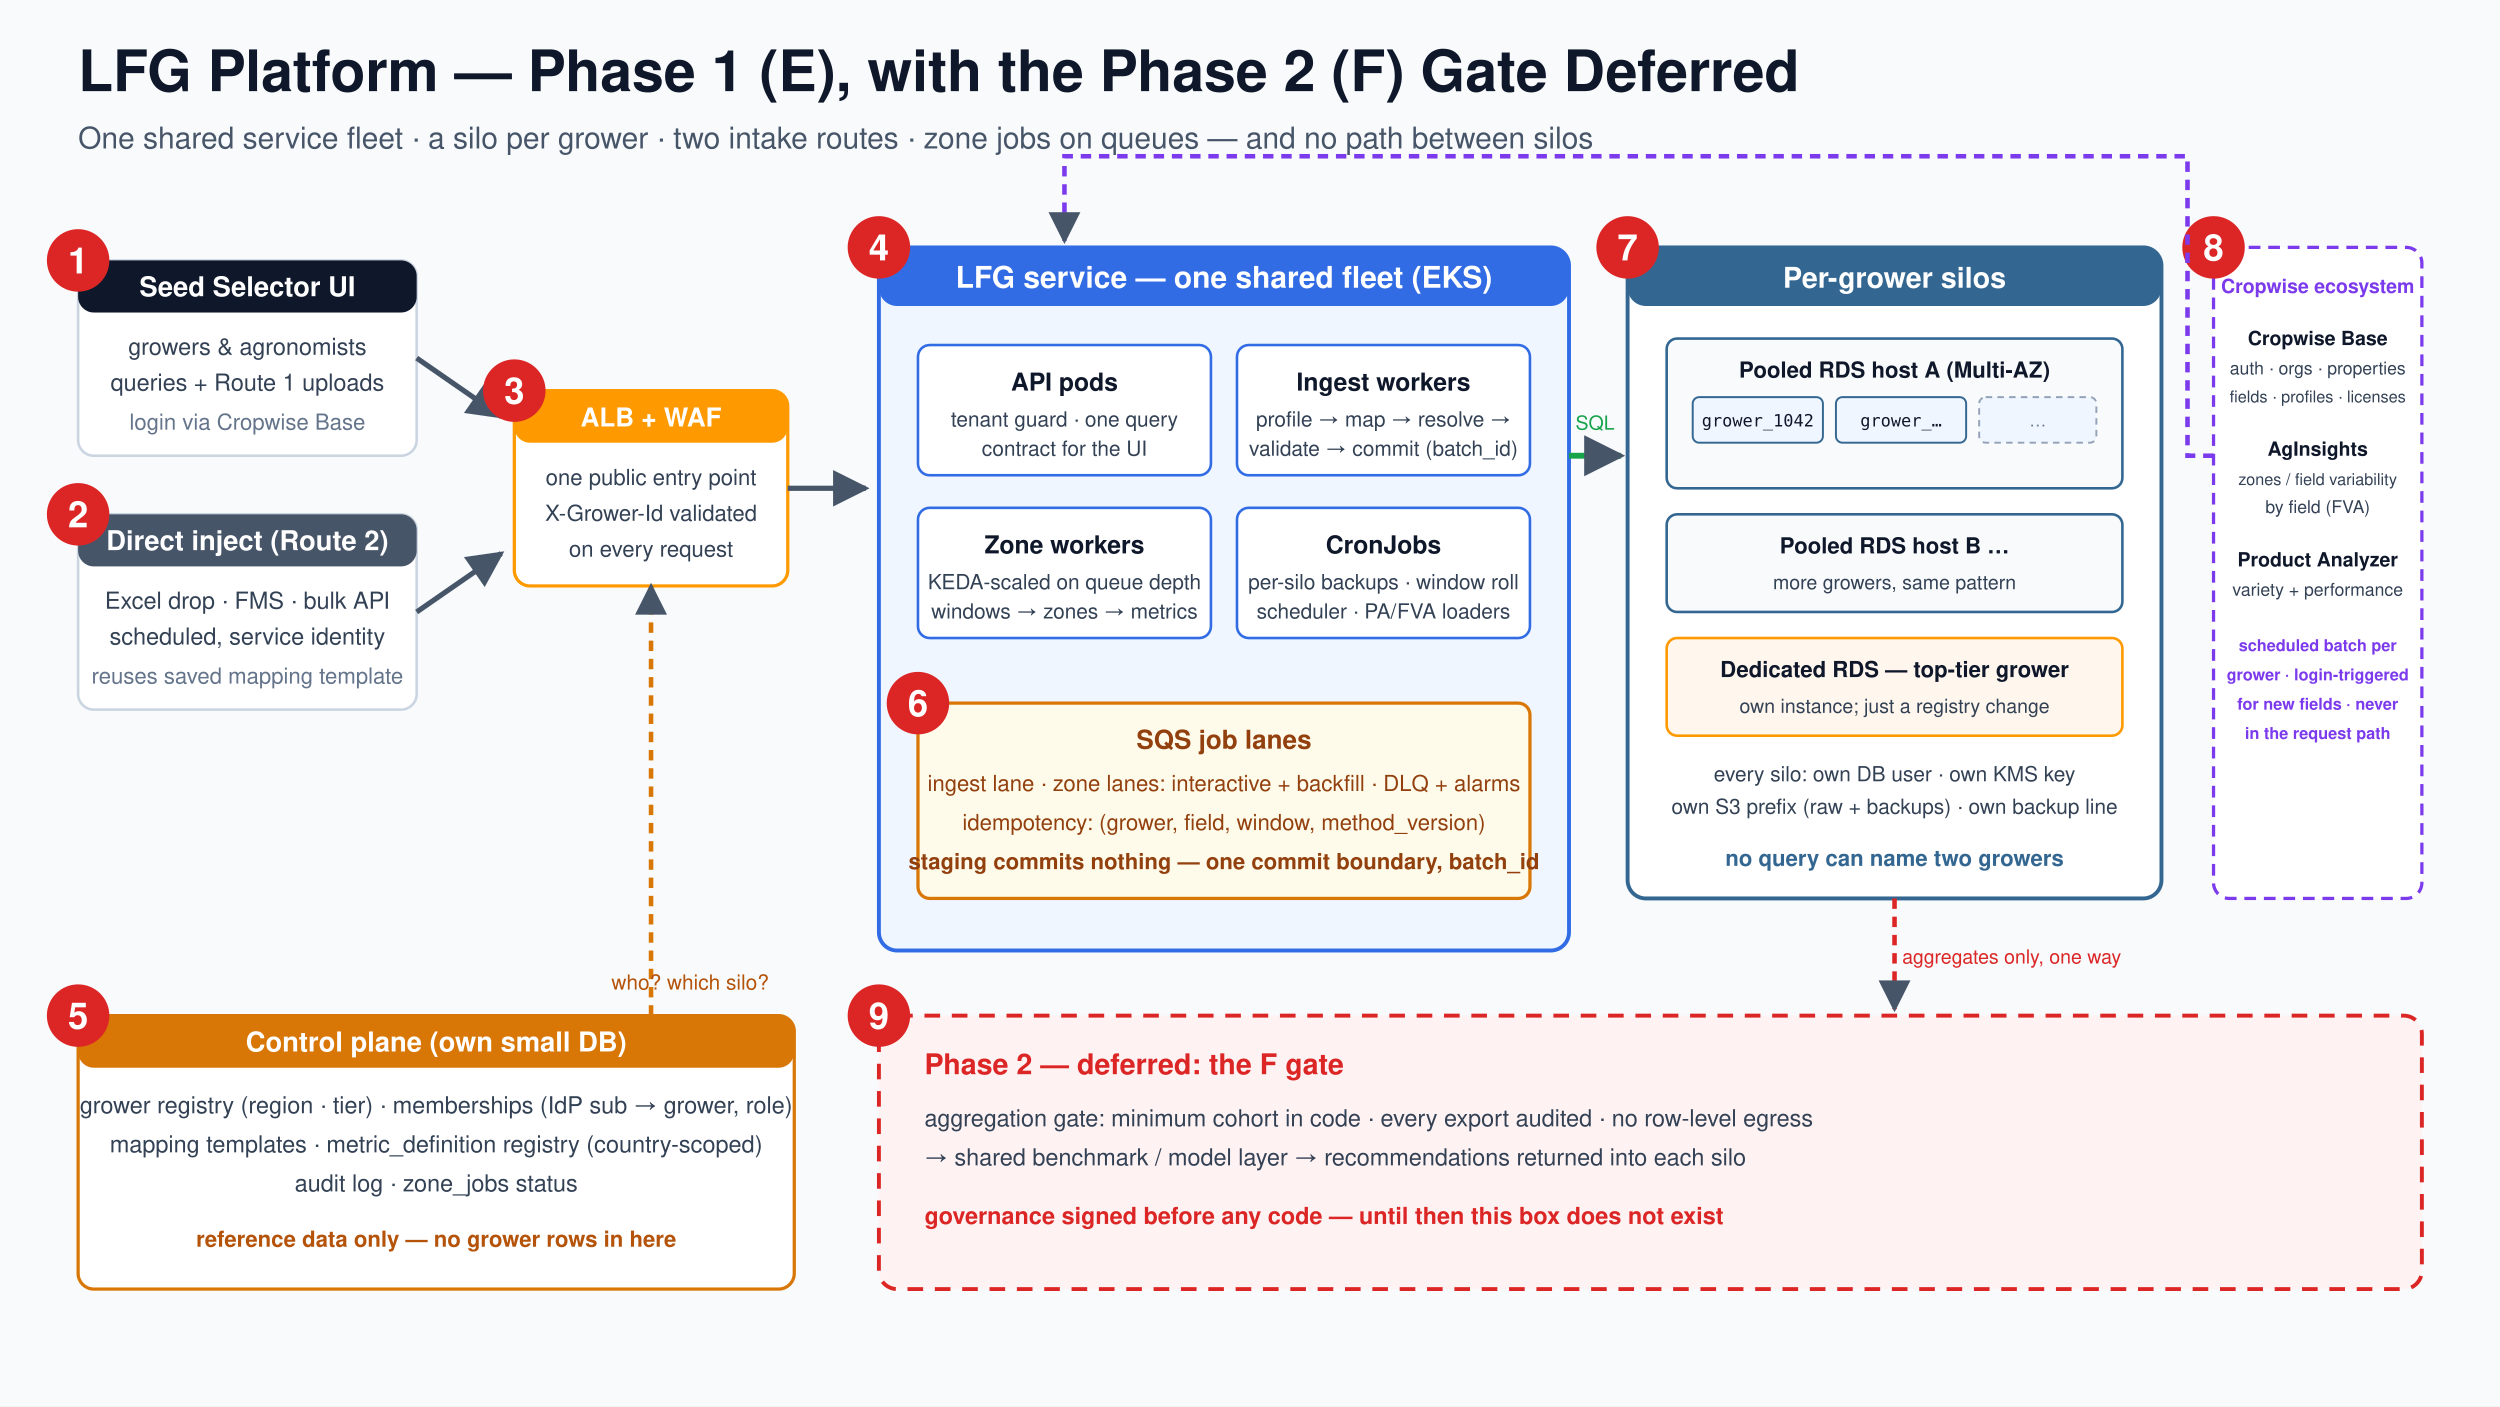
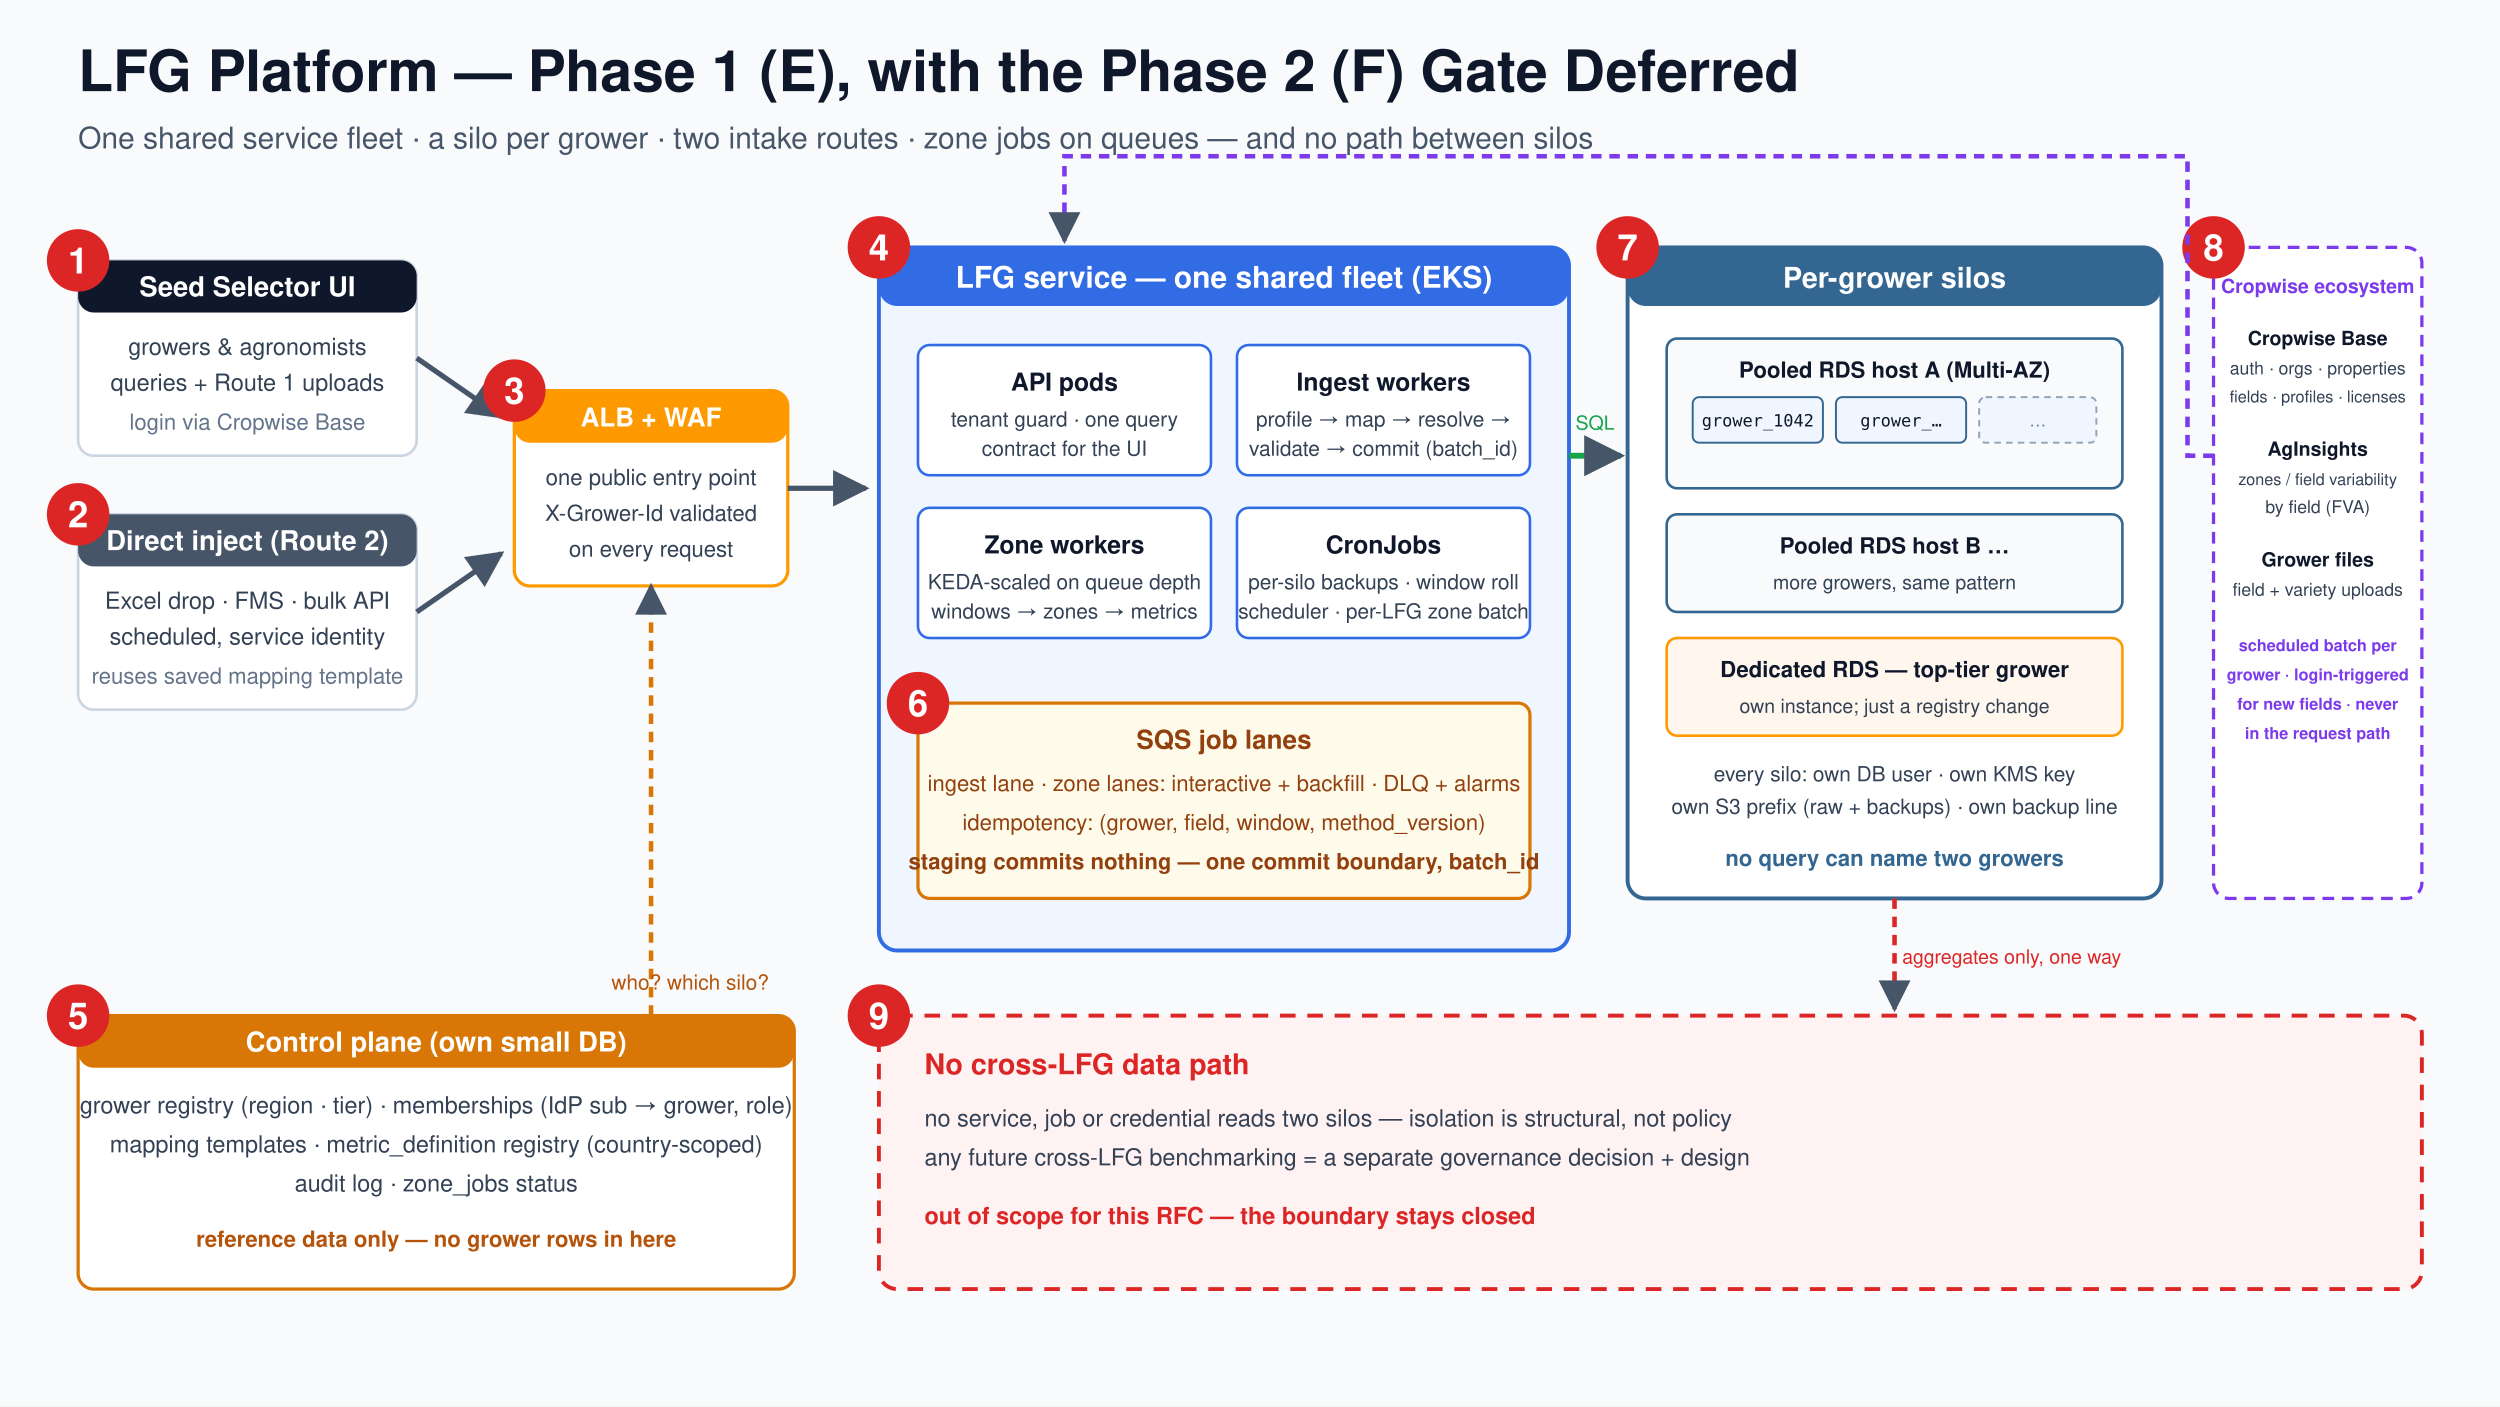
<svg xmlns="http://www.w3.org/2000/svg" width="3840" height="2160" viewBox="0 0 3840 2160" font-family="Helvetica, Arial, sans-serif">
  <defs>
    <marker id="arrow" viewBox="0 0 10 10" refX="9" refY="5" markerWidth="7" markerHeight="7" orient="auto-start-reverse">
      <path d="M 0 0 L 10 5 L 0 10 z" fill="#475569" />
    </marker>
  </defs>
  <rect width="3840" height="2160" fill="#f8fafc" />
  <text x="120" y="140" font-size="88" font-weight="bold" fill="#0f172a">LFG Platform — Phase 1 (E), with the Phase 2 (F) Gate Deferred</text>
  <text x="120" y="228" font-size="46" fill="#475569">One shared service fleet · a silo per grower · two intake routes · zone jobs on queues — and no path between silos</text>
  <rect x="120" y="400" width="520" height="300" rx="24" fill="#ffffff" stroke="#cbd5e1" stroke-width="4" />
  <rect x="120" y="400" width="520" height="80" rx="24" fill="#0f172a" />
  <text x="380" y="455" font-size="42" font-weight="bold" fill="#ffffff" text-anchor="middle">Seed Selector UI</text>
  <text x="380" y="545" font-size="36" fill="#334155" text-anchor="middle">growers &amp; agronomists</text>
  <text x="380" y="600" font-size="36" fill="#334155" text-anchor="middle">queries + Route 1 uploads</text>
  <text x="380" y="660" font-size="34" fill="#64748b" text-anchor="middle">login via Cropwise Base</text>
  <circle cx="120" cy="400" r="48" fill="#dc2626" />
  <text x="120" y="420" font-size="56" font-weight="bold" fill="#ffffff" text-anchor="middle">1</text>
  <rect x="120" y="790" width="520" height="300" rx="24" fill="#ffffff" stroke="#cbd5e1" stroke-width="4" />
  <rect x="120" y="790" width="520" height="80" rx="24" fill="#475569" />
  <text x="380" y="845" font-size="42" font-weight="bold" fill="#ffffff" text-anchor="middle">Direct inject (Route 2)</text>
  <text x="380" y="935" font-size="36" fill="#334155" text-anchor="middle">Excel drop · FMS · bulk API</text>
  <text x="380" y="990" font-size="36" fill="#334155" text-anchor="middle">scheduled, service identity</text>
  <text x="380" y="1050" font-size="34" fill="#64748b" text-anchor="middle">reuses saved mapping template</text>
  <circle cx="120" cy="790" r="48" fill="#dc2626" />
  <text x="120" y="810" font-size="56" font-weight="bold" fill="#ffffff" text-anchor="middle">2</text>
  <line x1="640" y1="550" x2="770" y2="640" stroke="#475569" stroke-width="8" marker-end="url(#arrow)" />
  <line x1="640" y1="940" x2="770" y2="850" stroke="#475569" stroke-width="8" marker-end="url(#arrow)" />
  <rect x="790" y="600" width="420" height="300" rx="24" fill="#ffffff" stroke="#FF9900" stroke-width="5" />
  <rect x="790" y="600" width="420" height="80" rx="24" fill="#FF9900" />
  <text x="1000" y="655" font-size="40" font-weight="bold" fill="#ffffff" text-anchor="middle">ALB + WAF</text>
  <text x="1000" y="745" font-size="34" fill="#334155" text-anchor="middle">one public entry point</text>
  <text x="1000" y="800" font-size="34" fill="#334155" text-anchor="middle">X-Grower-Id validated</text>
  <text x="1000" y="855" font-size="34" fill="#334155" text-anchor="middle">on every request</text>
  <circle cx="790" cy="600" r="48" fill="#dc2626" />
  <text x="790" y="620" font-size="56" font-weight="bold" fill="#ffffff" text-anchor="middle">3</text>
  <line x1="1210" y1="750" x2="1330" y2="750" stroke="#475569" stroke-width="8" marker-end="url(#arrow)" />
  <rect x="1350" y="380" width="1060" height="1080" rx="28" fill="#eff6ff" stroke="#326CE5" stroke-width="6" />
  <rect x="1350" y="380" width="1060" height="90" rx="28" fill="#326CE5" />
  <text x="1880" y="442" font-size="46" font-weight="bold" fill="#ffffff" text-anchor="middle">LFG service — one shared fleet (EKS)</text>
  <circle cx="1350" cy="380" r="48" fill="#dc2626" />
  <text x="1350" y="400" font-size="56" font-weight="bold" fill="#ffffff" text-anchor="middle">4</text>
  <rect x="1410" y="530" width="450" height="200" rx="18" fill="#ffffff" stroke="#326CE5" stroke-width="4" />
  <text x="1635" y="600" font-size="38" font-weight="bold" fill="#0f172a" text-anchor="middle">API pods</text>
  <text x="1635" y="655" font-size="32" fill="#334155" text-anchor="middle">tenant guard · one query</text>
  <text x="1635" y="700" font-size="32" fill="#334155" text-anchor="middle">contract for the UI</text>
  <rect x="1900" y="530" width="450" height="200" rx="18" fill="#ffffff" stroke="#326CE5" stroke-width="4" />
  <text x="2125" y="600" font-size="38" font-weight="bold" fill="#0f172a" text-anchor="middle">Ingest workers</text>
  <text x="2125" y="655" font-size="32" fill="#334155" text-anchor="middle">profile → map → resolve →</text>
  <text x="2125" y="700" font-size="32" fill="#334155" text-anchor="middle">validate → commit (batch_id)</text>
  <rect x="1410" y="780" width="450" height="200" rx="18" fill="#ffffff" stroke="#326CE5" stroke-width="4" />
  <text x="1635" y="850" font-size="38" font-weight="bold" fill="#0f172a" text-anchor="middle">Zone workers</text>
  <text x="1635" y="905" font-size="32" fill="#334155" text-anchor="middle">KEDA-scaled on queue depth</text>
  <text x="1635" y="950" font-size="32" fill="#334155" text-anchor="middle">windows → zones → metrics</text>
  <rect x="1900" y="780" width="450" height="200" rx="18" fill="#ffffff" stroke="#326CE5" stroke-width="4" />
  <text x="2125" y="850" font-size="38" font-weight="bold" fill="#0f172a" text-anchor="middle">CronJobs</text>
  <text x="2125" y="905" font-size="32" fill="#334155" text-anchor="middle">per-silo backups · window roll</text>
-   <text x="2125" y="950" font-size="32" fill="#334155" text-anchor="middle">scheduler · PA/FVA loaders</text>
+   <text x="2125" y="950" font-size="32" fill="#334155" text-anchor="middle">scheduler · per-LFG zone batch</text>
  <rect x="1410" y="1080" width="940" height="300" rx="18" fill="#fffbeb" stroke="#d97706" stroke-width="5" />
  <text x="1880" y="1150" font-size="40" font-weight="bold" fill="#92400e" text-anchor="middle">SQS job lanes</text>
  <text x="1880" y="1215" font-size="34" fill="#92400e" text-anchor="middle">ingest lane · zone lanes: interactive + backfill · DLQ + alarms</text>
  <text x="1880" y="1275" font-size="34" fill="#92400e" text-anchor="middle">idempotency: (grower, field, window, method_version)</text>
  <text x="1880" y="1335" font-size="34" font-weight="bold" fill="#92400e" text-anchor="middle">staging commits nothing — one commit boundary, batch_id</text>
  <circle cx="1410" cy="1080" r="48" fill="#dc2626" />
  <text x="1410" y="1100" font-size="56" font-weight="bold" fill="#ffffff" text-anchor="middle">6</text>
  <rect x="120" y="1560" width="1100" height="420" rx="24" fill="#ffffff" stroke="#d97706" stroke-width="5" />
  <rect x="120" y="1560" width="1100" height="80" rx="24" fill="#d97706" />
  <text x="670" y="1615" font-size="42" font-weight="bold" fill="#ffffff" text-anchor="middle">Control plane (own small DB)</text>
  <text x="670" y="1710" font-size="36" fill="#334155" text-anchor="middle">grower registry (region · tier) · memberships (IdP sub → grower, role)</text>
  <text x="670" y="1770" font-size="36" fill="#334155" text-anchor="middle">mapping templates · metric_definition registry (country-scoped)</text>
  <text x="670" y="1830" font-size="36" fill="#334155" text-anchor="middle">audit log · zone_jobs status</text>
  <text x="670" y="1915" font-size="34" font-weight="bold" fill="#b45309" text-anchor="middle">reference data only — no grower rows in here</text>
  <circle cx="120" cy="1560" r="48" fill="#dc2626" />
  <text x="120" y="1580" font-size="56" font-weight="bold" fill="#ffffff" text-anchor="middle">5</text>
  <polyline points="1000,900 1000,1560" fill="none" stroke="#d97706" stroke-width="7" stroke-dasharray="16 12" marker-start="url(#arrow)" />
  <text x="1060" y="1520" font-size="32" fill="#b45309" text-anchor="middle">who? which silo?</text>
  <rect x="2500" y="380" width="820" height="1000" rx="28" fill="#ffffff" stroke="#336791" stroke-width="6" />
  <rect x="2500" y="380" width="820" height="90" rx="28" fill="#336791" />
  <text x="2910" y="442" font-size="44" font-weight="bold" fill="#ffffff" text-anchor="middle">Per-grower silos</text>
  <circle cx="2500" cy="380" r="48" fill="#dc2626" />
  <text x="2500" y="400" font-size="56" font-weight="bold" fill="#ffffff" text-anchor="middle">7</text>
  <rect x="2560" y="520" width="700" height="230" rx="16" fill="#f8fafc" stroke="#336791" stroke-width="4" />
  <text x="2910" y="580" font-size="34" font-weight="bold" fill="#0f172a" text-anchor="middle">Pooled RDS host A (Multi-AZ)</text>
  <rect x="2600" y="610" width="200" height="70" rx="10" fill="#eff6ff" stroke="#336791" stroke-width="3" />
  <text x="2700" y="655" font-size="26" font-family="Menlo, monospace" fill="#0f172a" text-anchor="middle">grower_1042</text>
  <rect x="2820" y="610" width="200" height="70" rx="10" fill="#eff6ff" stroke="#336791" stroke-width="3" />
  <text x="2920" y="655" font-size="26" font-family="Menlo, monospace" fill="#0f172a" text-anchor="middle">grower_…</text>
  <rect x="3040" y="610" width="180" height="70" rx="10" fill="#eff6ff" stroke="#94a3b8" stroke-width="3" stroke-dasharray="10 8" />
  <text x="3130" y="655" font-size="26" fill="#64748b" text-anchor="middle">…</text>
  <rect x="2560" y="790" width="700" height="150" rx="16" fill="#f8fafc" stroke="#336791" stroke-width="4" />
  <text x="2910" y="850" font-size="34" font-weight="bold" fill="#0f172a" text-anchor="middle">Pooled RDS host B …</text>
  <text x="2910" y="905" font-size="30" fill="#334155" text-anchor="middle">more growers, same pattern</text>
  <rect x="2560" y="980" width="700" height="150" rx="16" fill="#fff7ed" stroke="#FF9900" stroke-width="4" />
  <text x="2910" y="1040" font-size="34" font-weight="bold" fill="#0f172a" text-anchor="middle">Dedicated RDS — top-tier grower</text>
  <text x="2910" y="1095" font-size="30" fill="#334155" text-anchor="middle">own instance; just a registry change</text>
  <text x="2910" y="1200" font-size="32" fill="#334155" text-anchor="middle">every silo: own DB user · own KMS key</text>
  <text x="2910" y="1250" font-size="32" fill="#334155" text-anchor="middle">own S3 prefix (raw + backups) · own backup line</text>
  <text x="2910" y="1330" font-size="34" font-weight="bold" fill="#336791" text-anchor="middle">no query can name two growers</text>
  <line x1="2410" y1="700" x2="2490" y2="700" stroke="#16a34a" stroke-width="9" marker-end="url(#arrow)" />
  <text x="2450" y="660" font-size="30" fill="#16a34a" text-anchor="middle">SQL</text>
  <rect x="3400" y="380" width="320" height="1000" rx="24" fill="#ffffff" stroke="#7c3aed" stroke-width="5" stroke-dasharray="18 12" />
  <text x="3560" y="450" font-size="30" font-weight="bold" fill="#7c3aed" text-anchor="middle">Cropwise ecosystem</text>
  <text x="3560" y="530" font-size="30" font-weight="bold" fill="#0f172a" text-anchor="middle">Cropwise Base</text>
  <text x="3560" y="575" font-size="27" fill="#334155" text-anchor="middle">auth · orgs · properties</text>
  <text x="3560" y="618" font-size="25" fill="#334155" text-anchor="middle">fields · profiles · licenses</text>
  <text x="3560" y="700" font-size="30" font-weight="bold" fill="#0f172a" text-anchor="middle">AgInsights</text>
  <text x="3560" y="745" font-size="25" fill="#334155" text-anchor="middle">zones / field variability</text>
  <text x="3560" y="788" font-size="27" fill="#334155" text-anchor="middle">by field (FVA)</text>
-   <text x="3560" y="870" font-size="30" font-weight="bold" fill="#0f172a" text-anchor="middle">Product Analyzer</text>
-   <text x="3560" y="915" font-size="27" fill="#334155" text-anchor="middle">variety + performance</text>
+   <text x="3560" y="870" font-size="30" font-weight="bold" fill="#0f172a" text-anchor="middle">Grower files</text>
+   <text x="3560" y="915" font-size="27" fill="#334155" text-anchor="middle">field + variety uploads</text>
  <text x="3560" y="1000" font-size="25" font-weight="bold" fill="#7c3aed" text-anchor="middle">scheduled batch per</text>
  <text x="3560" y="1045" font-size="25" font-weight="bold" fill="#7c3aed" text-anchor="middle">grower · login-triggered</text>
  <text x="3560" y="1090" font-size="25" font-weight="bold" fill="#7c3aed" text-anchor="middle">for new fields · never</text>
  <text x="3560" y="1135" font-size="25" font-weight="bold" fill="#7c3aed" text-anchor="middle">in the request path</text>
  <circle cx="3400" cy="380" r="48" fill="#dc2626" />
  <text x="3400" y="400" font-size="56" font-weight="bold" fill="#ffffff" text-anchor="middle">8</text>
  <polyline points="3400,700 3360,700 3360,240 1635,240 1635,370" fill="none" stroke="#7c3aed" stroke-width="7" stroke-dasharray="16 12" marker-end="url(#arrow)" />
  <rect x="1350" y="1560" width="2370" height="420" rx="28" fill="#fef2f2" stroke="#dc2626" stroke-width="6" stroke-dasharray="24 18" />
-   <text x="1420" y="1650" font-size="44" font-weight="bold" fill="#dc2626">Phase 2 — deferred: the F gate</text>
-   <text x="1420" y="1730" font-size="36" fill="#334155">aggregation gate: minimum cohort in code · every export audited · no row-level egress</text>
-   <text x="1420" y="1790" font-size="36" fill="#334155">→ shared benchmark / model layer → recommendations returned into each silo</text>
-   <text x="1420" y="1880" font-size="36" font-weight="bold" fill="#dc2626">governance signed before any code — until then this box does not exist</text>
+   <text x="1420" y="1650" font-size="44" font-weight="bold" fill="#dc2626">No cross-LFG data path</text>
+   <text x="1420" y="1730" font-size="36" fill="#334155">no service, job or credential reads two silos — isolation is structural, not policy</text>
+   <text x="1420" y="1790" font-size="36" fill="#334155">any future cross-LFG benchmarking = a separate governance decision + design</text>
+   <text x="1420" y="1880" font-size="36" font-weight="bold" fill="#dc2626">out of scope for this RFC — the boundary stays closed</text>
  <circle cx="1350" cy="1560" r="48" fill="#dc2626" />
  <text x="1350" y="1580" font-size="56" font-weight="bold" fill="#ffffff" text-anchor="middle">9</text>
  <line x1="2910" y1="1380" x2="2910" y2="1550" stroke="#dc2626" stroke-width="7" stroke-dasharray="16 12" marker-end="url(#arrow)" />
  <text x="3090" y="1480" font-size="30" fill="#dc2626" text-anchor="middle">aggregates only, one way</text>
</svg>
